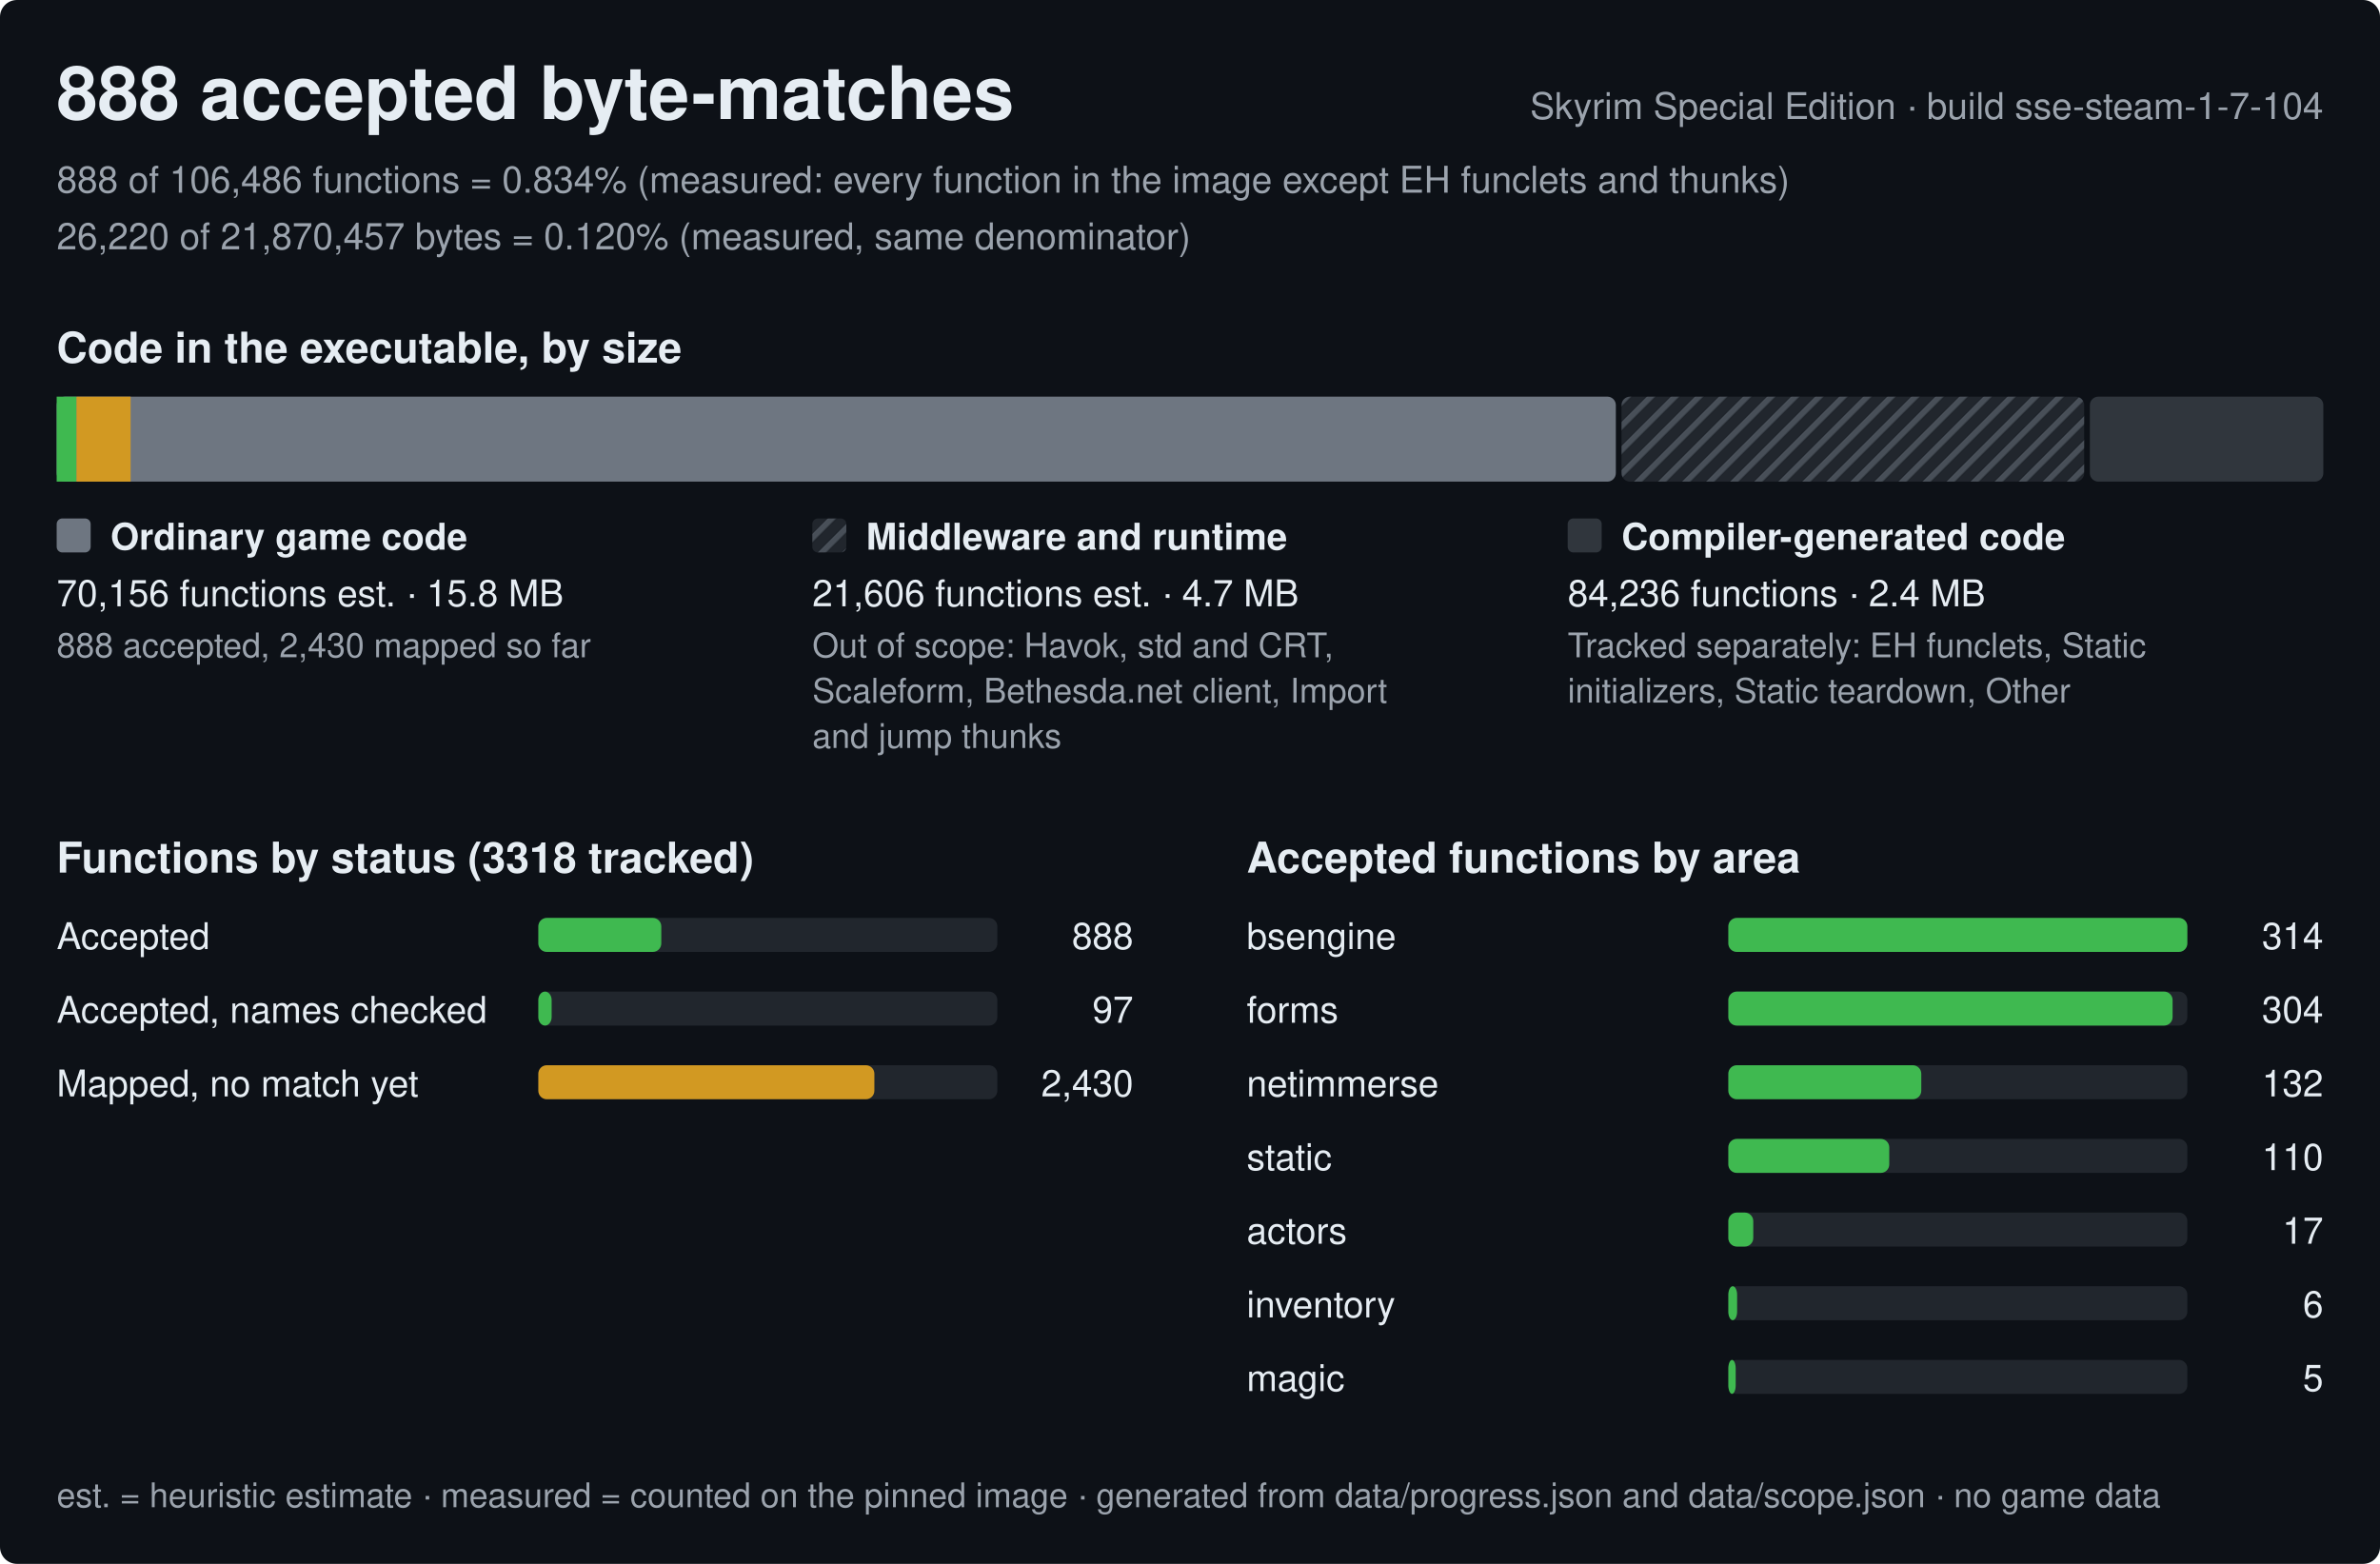
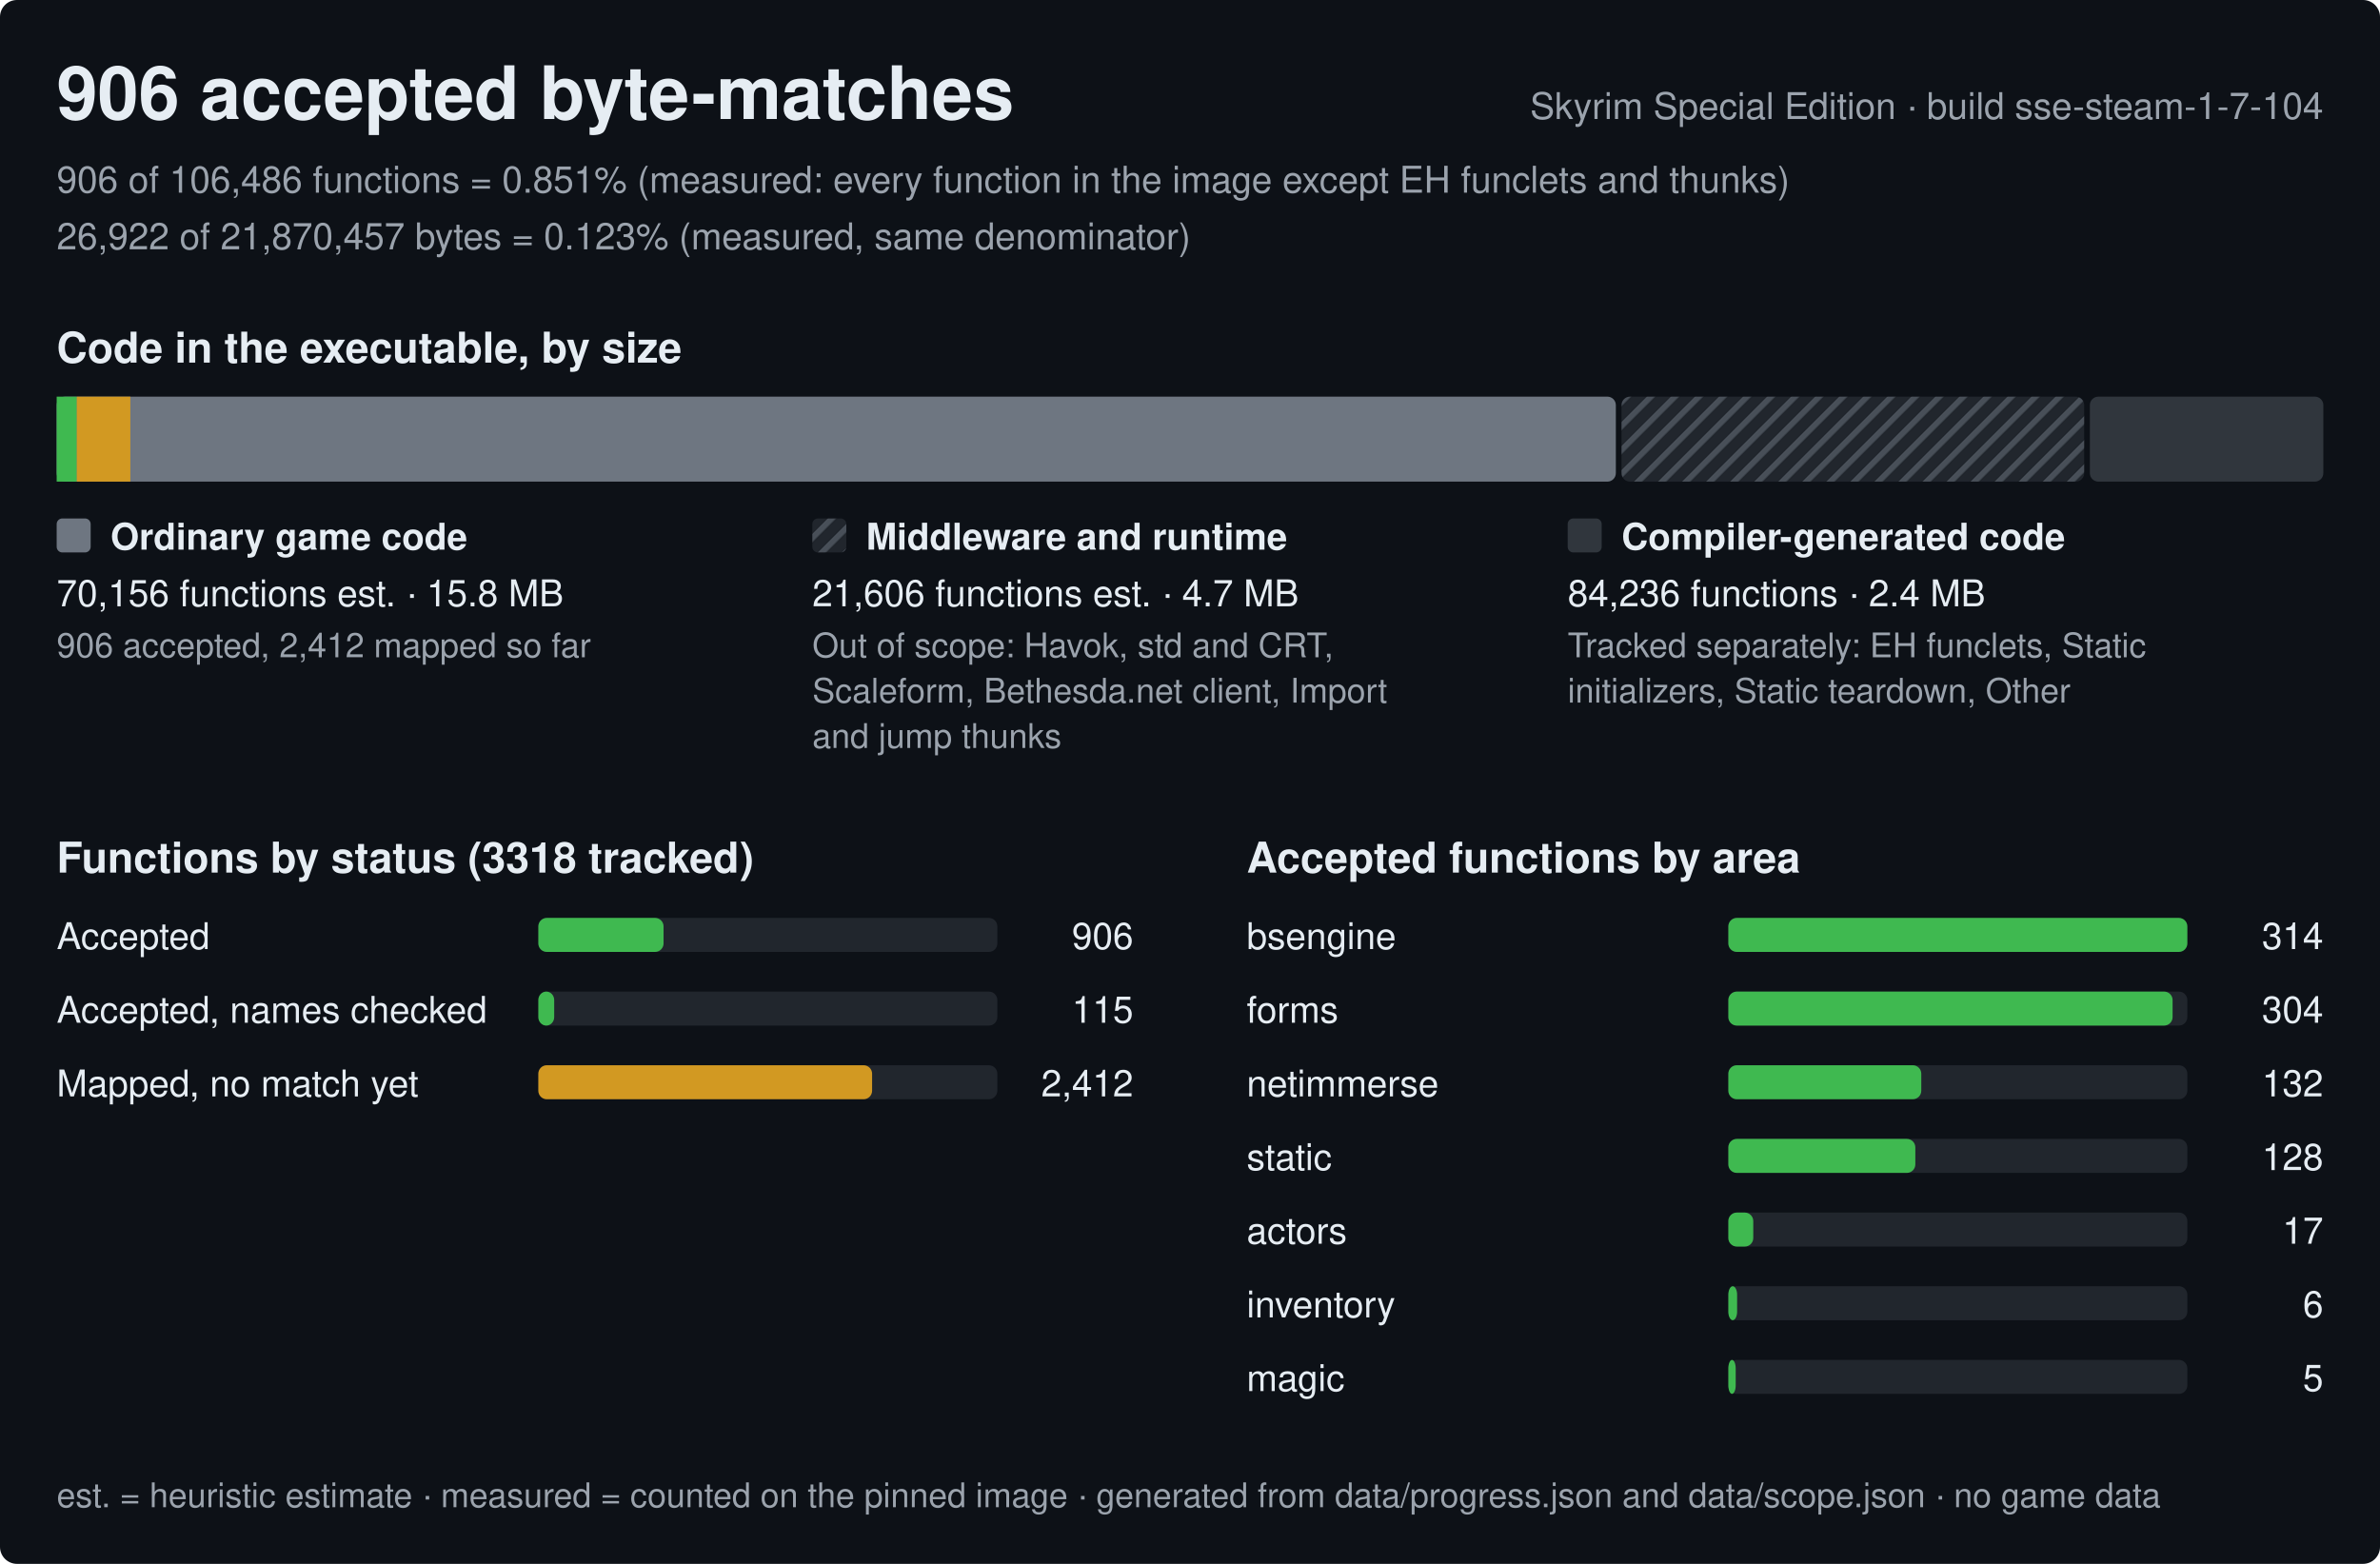
<svg xmlns="http://www.w3.org/2000/svg" width="840" height="552" viewBox="0 0 840 552" role="img" aria-label="Progress of the Skyrim Special Edition byte-matching reconstruction, build sse-steam-1-7-104">
  <style>text{font-family:-apple-system,BlinkMacSystemFont,'Segoe UI',Helvetica,Arial,sans-serif;fill:#e6edf3;white-space:pre}.h{font-size:26px;font-weight:600}.st{font-size:15px;font-weight:600}.lb{font-size:13px;font-weight:600}.bl{font-size:12px;font-weight:600;stroke:#0d1117;stroke-width:3px;paint-order:stroke;stroke-linejoin:round}.rl{font-size:13px}.fn{font-size:12px;fill:#9ba3ad}.mu{fill:#9ba3ad}</style>
  <defs>
    <pattern id="hx" width="6" height="6" patternUnits="userSpaceOnUse" patternTransform="rotate(45)">
      <rect width="6" height="6" fill="#21262d" />
      <rect width="2" height="6" fill="#484f58" />
    </pattern>
  </defs>
  <rect width="840" height="552" rx="6" fill="#0d1117" />
-   <text x="20" y="42" class="h">888 accepted byte-matches</text>
+   <text x="20" y="42" class="h">906 accepted byte-matches</text>
  <text x="820" y="42" class="rl mu" text-anchor="end">Skyrim Special Edition · build sse-steam-1-7-104</text>
-   <text x="20" y="68" class="rl mu">888 of 106,486 functions = 0.834% (measured: every function in the image except EH funclets and thunks)</text>
-   <text x="20" y="88" class="rl mu">26,220 of 21,870,457 bytes = 0.120% (measured, same denominator)</text>
+   <text x="20" y="68" class="rl mu">906 of 106,486 functions = 0.851% (measured: every function in the image except EH funclets and thunks)</text>
+   <text x="20" y="88" class="rl mu">26,922 of 21,870,457 bytes = 0.123% (measured, same denominator)</text>
  <text x="20" y="128" class="st">Code in the executable, by size</text>
  <rect x="20" y="140" width="550.3" height="30" rx="3" fill="#6e7681" />
-   <rect x="20" y="140" width="7" height="30" fill="#3fb950" />
-   <rect x="27" y="140" width="19.1" height="30" fill="#d29922" />
+   <rect x="20" y="140" width="7.1" height="30" fill="#3fb950" />
+   <rect x="27.1" y="140" width="18.9" height="30" fill="#d29922" />
  <rect x="572.3" y="140" width="163.3" height="30" rx="3" fill="url(#hx)" />
  <rect x="737.6" y="140" width="82.4" height="30" rx="3" fill="#30363d" />
  <rect x="20" y="183" width="12" height="12" rx="2" fill="#6e7681" />
  <text x="39" y="194" class="lb">Ordinary game code</text>
  <text x="20" y="214" class="rl">70,156 functions est. · 15.8 MB</text>
-   <text x="20" y="232" class="fn">888 accepted, 2,430 mapped so far</text>
+   <text x="20" y="232" class="fn">906 accepted, 2,412 mapped so far</text>
  <rect x="286.7" y="183" width="12" height="12" rx="2" fill="url(#hx)" />
  <text x="305.7" y="194" class="lb">Middleware and runtime</text>
  <text x="286.7" y="214" class="rl">21,606 functions est. · 4.7 MB</text>
  <text x="286.7" y="232" class="fn">Out of scope: Havok, std and CRT,</text>
  <text x="286.7" y="248" class="fn">Scaleform, Bethesda.net client, Import</text>
  <text x="286.7" y="264" class="fn">and jump thunks</text>
  <rect x="553.3" y="183" width="12" height="12" rx="2" fill="#30363d" />
  <text x="572.3" y="194" class="lb">Compiler-generated code</text>
  <text x="553.3" y="214" class="rl">84,236 functions · 2.4 MB</text>
  <text x="553.3" y="232" class="fn">Tracked separately: EH funclets, Static</text>
  <text x="553.3" y="248" class="fn">initializers, Static teardown, Other</text>
  <text x="20" y="308" class="st">Functions by status (3318 tracked)</text>
  <text x="20" y="335" class="rl">Accepted</text>
  <rect x="190" y="324" width="162.0" height="12" rx="3" fill="#21262d" />
-   <rect x="190" y="324" width="43.4" height="12" rx="3" fill="#3fb950" />
-   <text x="400.0" y="335" class="rl" text-anchor="end">888</text>
+   <rect x="190" y="324" width="44.2" height="12" rx="3" fill="#3fb950" />
+   <text x="400.0" y="335" class="rl" text-anchor="end">906</text>
  <text x="20" y="361" class="rl">Accepted, names checked</text>
  <rect x="190" y="350" width="162.0" height="12" rx="3" fill="#21262d" />
-   <rect x="190" y="350" width="4.7" height="12" rx="3" fill="#3fb950" />
-   <text x="400.0" y="361" class="rl" text-anchor="end">97</text>
+   <rect x="190" y="350" width="5.6" height="12" rx="3" fill="#3fb950" />
+   <text x="400.0" y="361" class="rl" text-anchor="end">115</text>
  <text x="20" y="387" class="rl">Mapped, no match yet</text>
  <rect x="190" y="376" width="162.0" height="12" rx="3" fill="#21262d" />
-   <rect x="190" y="376" width="118.6" height="12" rx="3" fill="#d29922" />
-   <text x="400.0" y="387" class="rl" text-anchor="end">2,430</text>
+   <rect x="190" y="376" width="117.8" height="12" rx="3" fill="#d29922" />
+   <text x="400.0" y="387" class="rl" text-anchor="end">2,412</text>
  <text x="440.0" y="308" class="st">Accepted functions by area</text>
  <text x="440.0" y="335" class="rl">bsengine</text>
  <rect x="610.0" y="324" width="162.0" height="12" rx="3" fill="#21262d" />
  <rect x="610.0" y="324" width="162" height="12" rx="3" fill="#3fb950" />
  <text x="820.0" y="335" class="rl" text-anchor="end">314</text>
  <text x="440.0" y="361" class="rl">forms</text>
  <rect x="610.0" y="350" width="162.0" height="12" rx="3" fill="#21262d" />
  <rect x="610.0" y="350" width="156.8" height="12" rx="3" fill="#3fb950" />
  <text x="820.0" y="361" class="rl" text-anchor="end">304</text>
  <text x="440.0" y="387" class="rl">netimmerse</text>
  <rect x="610.0" y="376" width="162.0" height="12" rx="3" fill="#21262d" />
  <rect x="610.0" y="376" width="68.1" height="12" rx="3" fill="#3fb950" />
  <text x="820.0" y="387" class="rl" text-anchor="end">132</text>
  <text x="440.0" y="413" class="rl">static</text>
  <rect x="610.0" y="402" width="162.0" height="12" rx="3" fill="#21262d" />
-   <rect x="610.0" y="402" width="56.8" height="12" rx="3" fill="#3fb950" />
-   <text x="820.0" y="413" class="rl" text-anchor="end">110</text>
+   <rect x="610.0" y="402" width="66" height="12" rx="3" fill="#3fb950" />
+   <text x="820.0" y="413" class="rl" text-anchor="end">128</text>
  <text x="440.0" y="439" class="rl">actors</text>
  <rect x="610.0" y="428" width="162.0" height="12" rx="3" fill="#21262d" />
  <rect x="610.0" y="428" width="8.8" height="12" rx="3" fill="#3fb950" />
  <text x="820.0" y="439" class="rl" text-anchor="end">17</text>
  <text x="440.0" y="465" class="rl">inventory</text>
  <rect x="610.0" y="454" width="162.0" height="12" rx="3" fill="#21262d" />
  <rect x="610.0" y="454" width="3.1" height="12" rx="3" fill="#3fb950" />
  <text x="820.0" y="465" class="rl" text-anchor="end">6</text>
  <text x="440.0" y="491" class="rl">magic</text>
  <rect x="610.0" y="480" width="162.0" height="12" rx="3" fill="#21262d" />
  <rect x="610.0" y="480" width="2.6" height="12" rx="3" fill="#3fb950" />
  <text x="820.0" y="491" class="rl" text-anchor="end">5</text>
  <text x="20" y="532" class="fn">est. = heuristic estimate · measured = counted on the pinned image · generated from data/progress.json and data/scope.json · no game data</text>
</svg>
